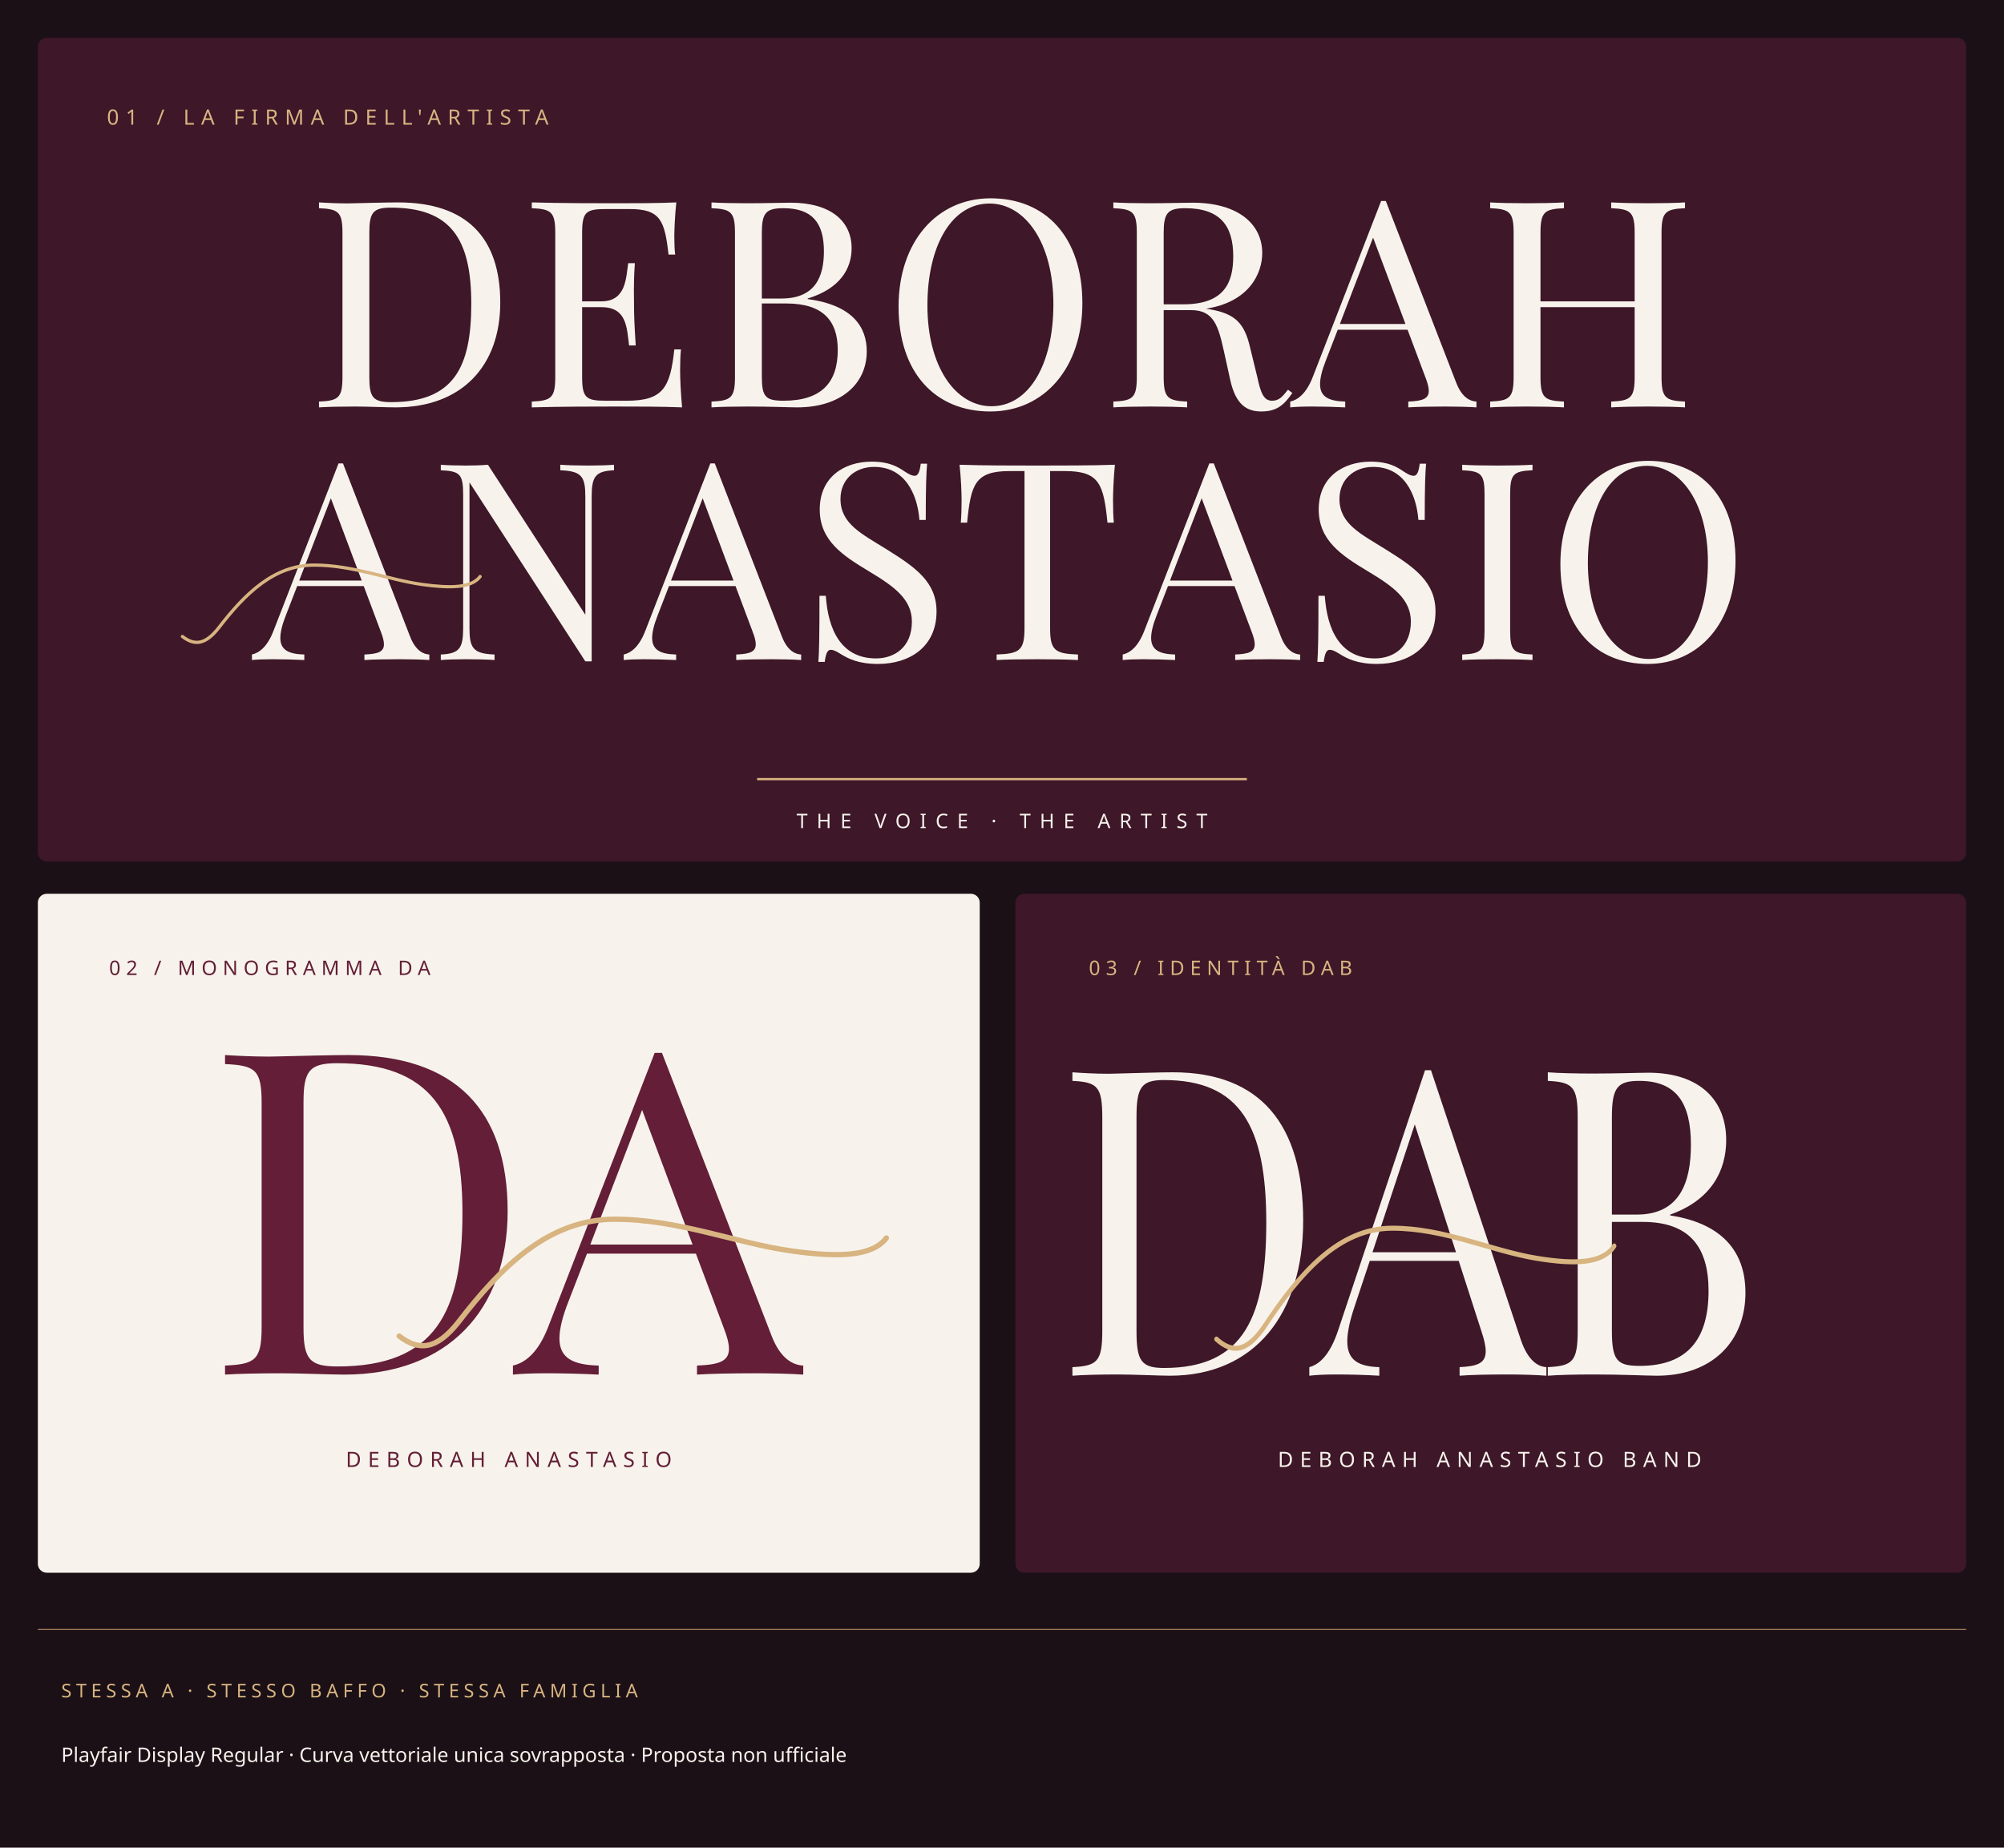
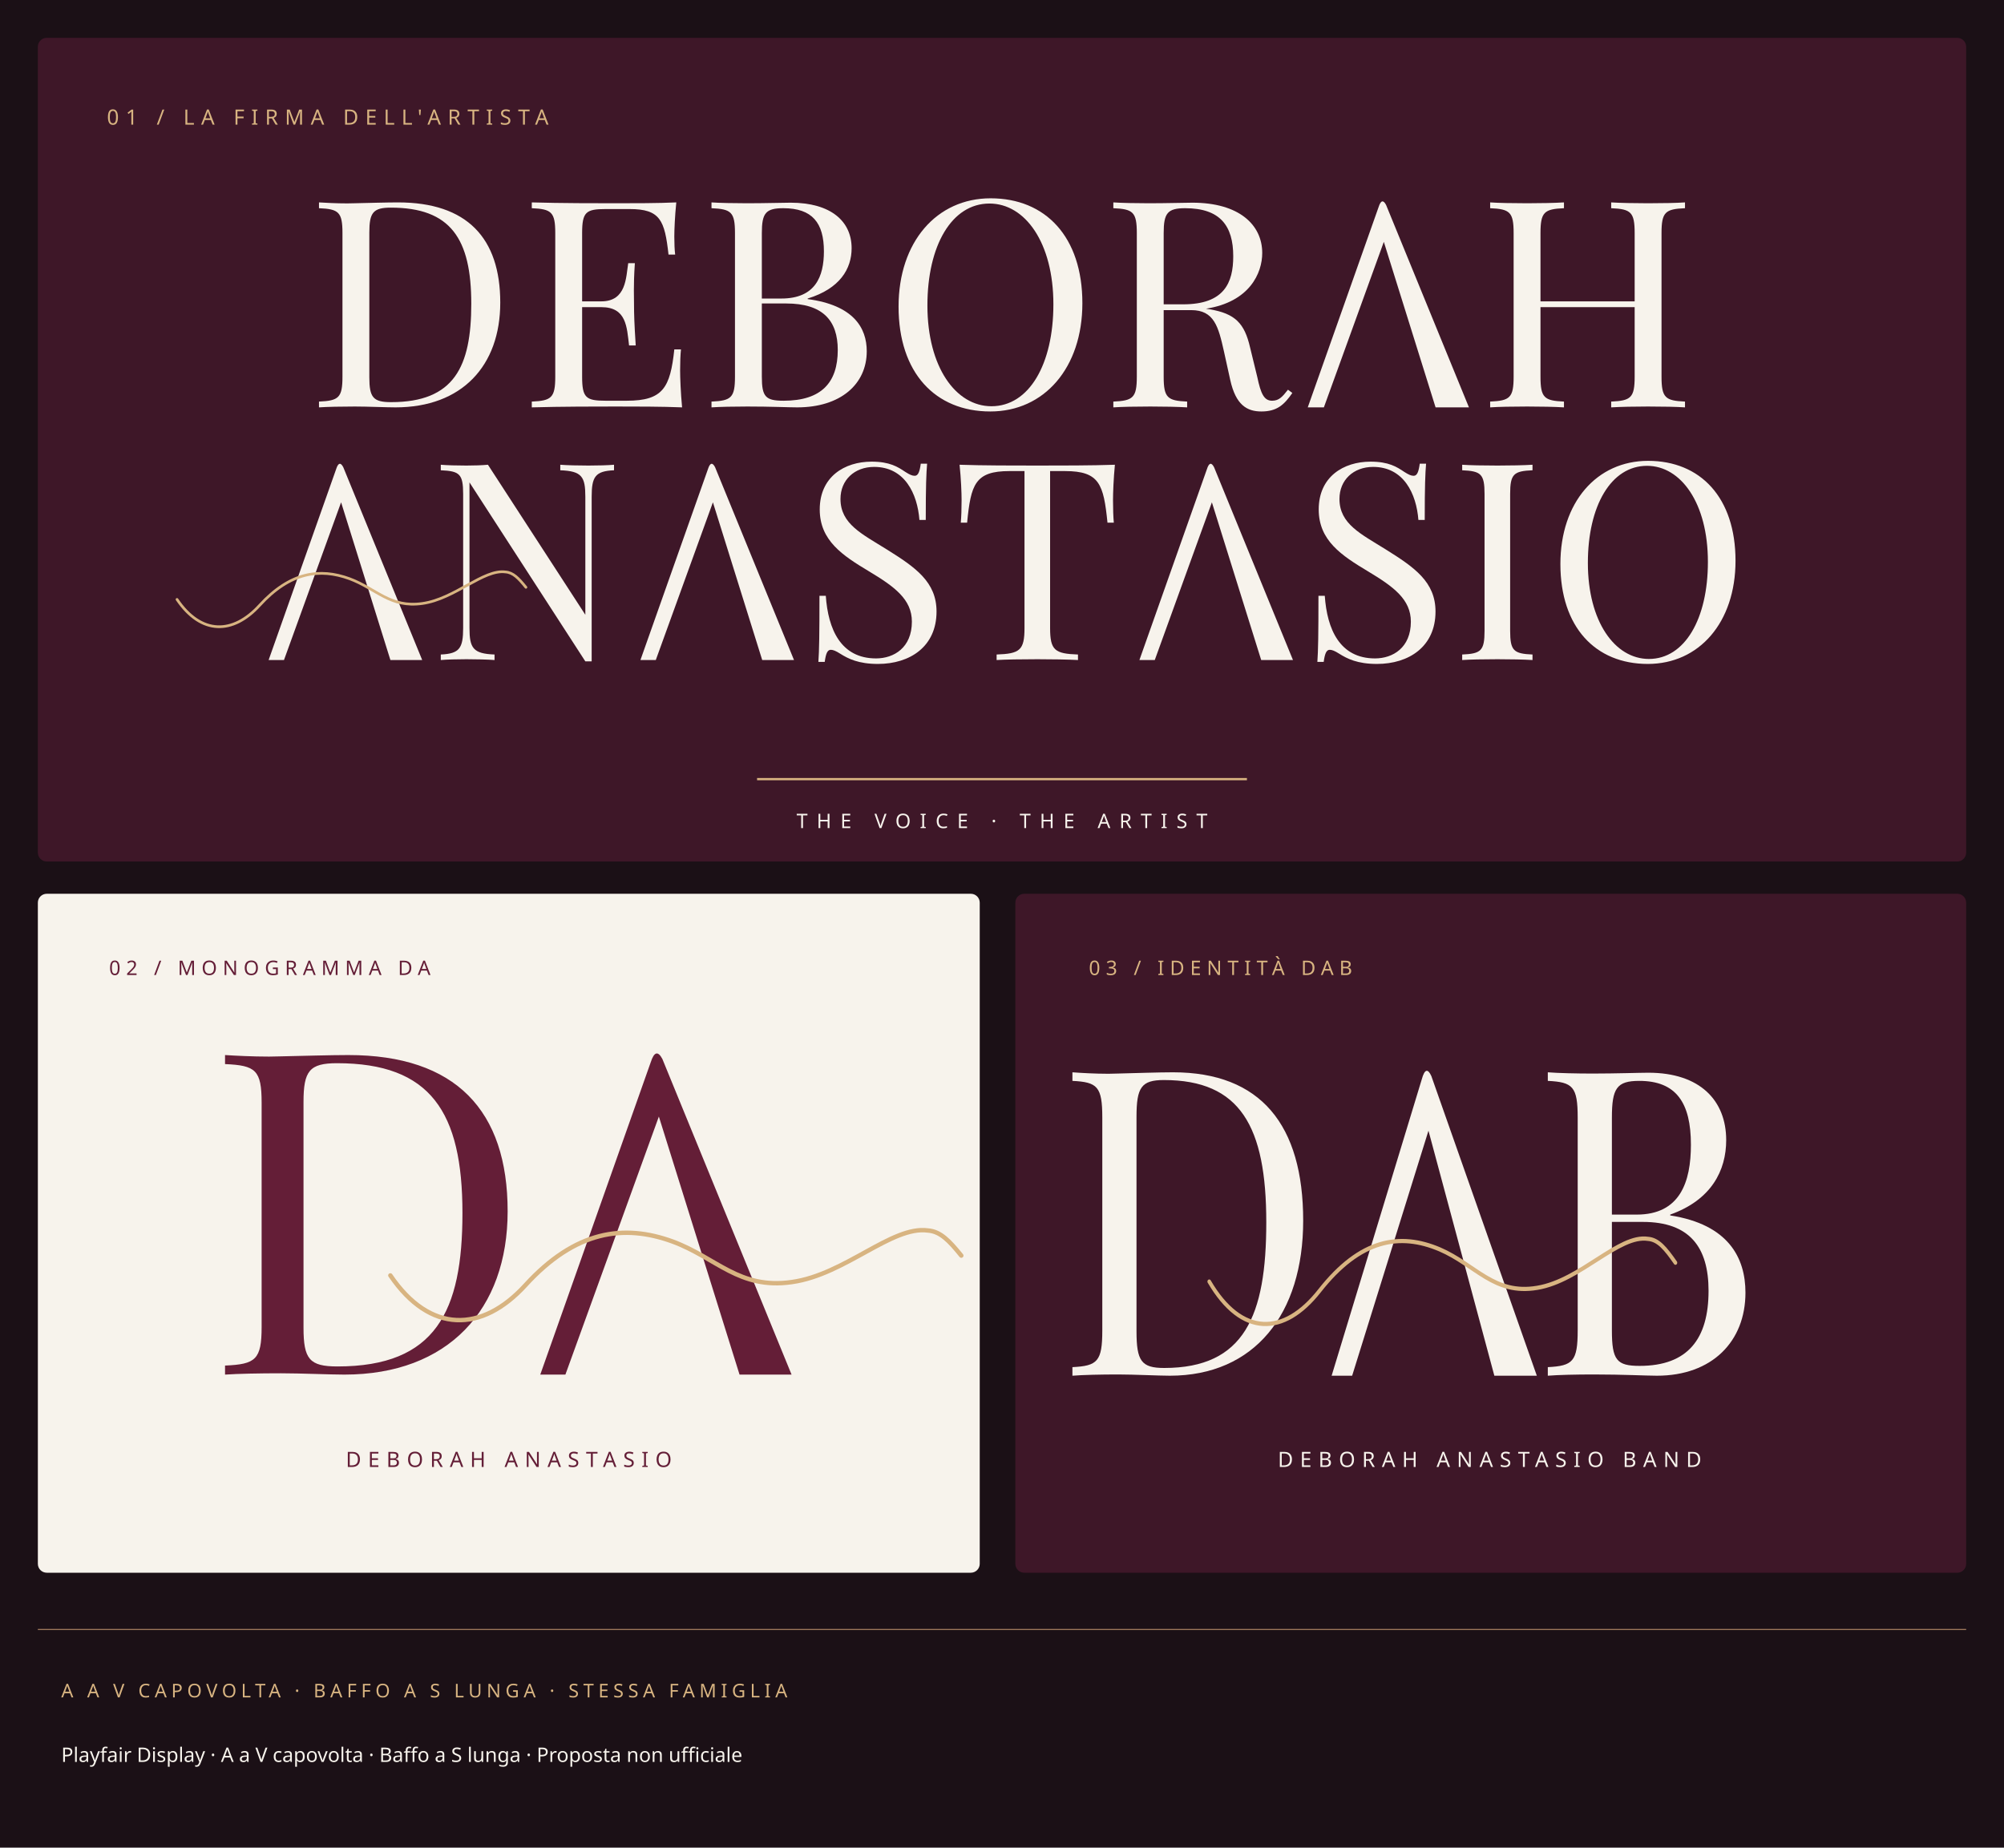
<svg xmlns="http://www.w3.org/2000/svg" viewBox="0 0 1800 1660" width="1800" height="1660" role="img" aria-label="Deborah Anastasio · sistema SVG con baffo identico">
  <defs>
-     <path id="firma-baffo" d="M -530 175 C -440 105 -360 114 -263 236 C -65 494 151 705 448 705 C 737 705 995 597 1250 561 C 1464 531 1617 536 1680 620" fill="none" stroke="#D8B481" stroke-linecap="round" stroke-width="24" />
+     <path id="firma-baffo" d="M -570 450 C -390 185 -155 190 42 405 C 270 655 490 684 710 604 C 910 530 1012 385 1252 420 C 1493 454 1705 676 1868 654 C 1925 650 1965 608 2020 540" fill="none" stroke="#D8B481" stroke-linecap="round" stroke-width="20" />
  </defs>
  <rect width="1800" height="1660" fill="#1B1016" />
  <rect x="34" y="34" width="1732" height="740" rx="8" fill="#3E1728" />
  <text x="96" y="112" style="font:19px sans-serif;letter-spacing:6px" fill="#D8B481">01 / LA FIRMA DELL'ARTISTA</text>
  <g transform="translate(100,90)">
    <g fill="#F7F3EC" transform="translate(175.60,276.00) scale(0.127,-0.127)">
      <path d="M645 1450C567 1450 430 1446 336 1444C319 1444 303 1443 286 1443C210 1443 133 1447 86 1450V1409C225 1403 252 1382 252 1233V217C252 68 225 47 86 41V0C143 4 244 6 340 6C428 6 565 0 627 0C1098 0 1368 295 1368 741C1368 1198 1133 1450 645 1450ZM594 1413C1018 1413 1163 1192 1163 733C1163 287 1042 37 596 37C469 37 442 70 442 213V1237C442 1378 469 1413 594 1413Z" transform="translate(0.00,0)" />
      <path d="M1135 262C1135 319 1137 373 1141 410H1094C1065 139 1014 47 758 47H608C469 47 442 68 442 217V709H578C756 709 758 569 774 438H821C811 594 809 662 809 729C809 759 808 789 808 827C808 874 809 933 815 1020H768C752 922 756 750 578 750H442V1233C442 1382 469 1403 608 1403H778C995 1403 1026 1323 1053 1081H1100C1096 1112 1094 1159 1094 1208C1094 1255 1098 1354 1108 1450C981 1444 805 1444 680 1444C557 1444 287 1444 86 1450V1409C225 1403 252 1382 252 1233V217C252 68 225 47 86 41V0C287 6 557 6 680 6C817 6 1010 6 1149 0C1139 104 1135 211 1135 262Z" transform="translate(1505.00,0)" />
      <path d="M766 770C995 840 1077 981 1077 1126C1077 1315 932 1448 645 1448C596 1448 465 1444 336 1444C246 1444 143 1446 86 1450V1409C225 1403 252 1382 252 1233V217C252 68 225 47 86 41V0C143 4 244 6 340 6C508 6 631 0 692 0C999 0 1184 164 1184 397C1184 563 1090 723 766 766ZM594 1409C799 1409 881 1305 881 1104C881 926 821 770 580 770H442V1233C442 1374 469 1409 594 1409ZM596 47C469 47 442 74 442 217V735H614C874 735 979 614 979 406C979 176 864 47 596 47Z" transform="translate(2776.00,0)" />
      <path d="M760 1479C379 1479 109 1171 109 713C109 244 369 -29 758 -29C1139 -29 1409 279 1409 737C1409 1206 1149 1479 760 1479ZM752 1442C1004 1442 1204 1165 1204 729C1204 305 1032 8 766 8C514 8 313 285 313 721C313 1145 485 1442 752 1442Z" transform="translate(4076.00,0)" />
      <path d="M1321 125C1283 77 1259 47 1209 47C1152 47 1129 96 1104 215L1053 424C1014 594 948 664 766 694L741 698C1050 746 1139 950 1139 1092C1139 1292 975 1448 645 1448C596 1448 465 1444 336 1444C246 1444 143 1446 86 1450V1409C225 1403 252 1382 252 1233V217C252 68 225 47 86 41V0C143 4 242 6 348 6C442 6 545 4 608 0V41C469 47 442 68 442 217V688H637C799 688 829 571 868 397L913 193C952 18 1030 -29 1133 -29C1243 -29 1294 18 1352 102ZM594 1409C842 1409 934 1284 934 1069C934 881 870 729 580 729H442V1233C442 1374 469 1409 594 1409Z" transform="translate(5618.00,0)" />
-       <path d="M662 1460H629L147 219C100 96 39 53 -14 41V0C27 4 70 6 139 6C211 6 297 4 375 0V41C258 44 197 75 197 164C197 206 210 261 238 332L322 549H816L942 213C958 172 966 141 966 117C966 60 920 45 821 41V0C879 4 977 6 1083 6C1161 6 1247 4 1303 0V41C1260 43 1202 68 1161 172ZM801 590H337L572 1201Z" transform="translate(6969.00,0)" />
+       <path d="M 110 0 L 611 1417 Q 634 1489 664 1432 L 1250 0 L 1014 0 L 648 1171 L 224 0 Z" transform="translate(6969.00,0)" />
      <path d="M1464 1450C1407 1446 1309 1444 1202 1444C1108 1444 1006 1446 942 1450V1409C1081 1403 1108 1382 1108 1233V750H442V1233C442 1382 469 1403 608 1409V1450C545 1446 442 1444 348 1444C242 1444 143 1446 86 1450V1409C225 1403 252 1382 252 1233V217C252 68 225 47 86 41V0C143 4 242 6 348 6C442 6 545 4 608 0V41C469 47 442 68 442 217V709H1108V217C1108 68 1081 47 942 41V0C1006 4 1108 6 1202 6C1309 6 1407 4 1464 0V41C1325 47 1298 68 1298 217V1233C1298 1382 1325 1403 1464 1409Z" transform="translate(8283.00,0)" />
    </g>
    <g fill="#F7F3EC" transform="translate(127.97,503.00) scale(0.121,-0.121)">
-       <path d="M662 1460H629L147 219C100 96 39 53 -14 41V0C27 4 70 6 139 6C211 6 297 4 375 0V41C258 44 197 75 197 164C197 206 210 261 238 332L322 549H816L942 213C958 172 966 141 966 117C966 60 920 45 821 41V0C879 4 977 6 1083 6C1161 6 1247 4 1303 0V41C1260 43 1202 68 1161 172ZM801 590H337L572 1201Z" transform="translate(0.00,0)" />
+       <path d="M 110 0 L 611 1417 Q 634 1489 664 1432 L 1250 0 L 1014 0 L 648 1171 L 224 0 Z" transform="translate(0.00,0)" />
      <path d="M1372 1450C1327 1446 1251 1444 1182 1444C1112 1444 1022 1446 973 1450V1409C1133 1403 1159 1362 1159 1212V336L436 1450C391 1446 336 1444 276 1444C207 1444 131 1446 86 1450V1409C225 1403 252 1382 252 1233V238C252 88 225 47 86 41V0C131 4 207 6 276 6C346 6 436 4 485 0V41C326 47 299 88 299 238V1319L1159 -10H1206V1212C1206 1362 1233 1403 1372 1409Z" transform="translate(1302.00,0)" />
-       <path d="M662 1460H629L147 219C100 96 39 53 -14 41V0C27 4 70 6 139 6C211 6 297 4 375 0V41C258 44 197 75 197 164C197 206 210 261 238 332L322 549H816L942 213C958 172 966 141 966 117C966 60 920 45 821 41V0C879 4 977 6 1083 6C1161 6 1247 4 1303 0V41C1260 43 1202 68 1161 172ZM801 590H337L572 1201Z" transform="translate(2760.00,0)" />
+       <path d="M 110 0 L 611 1417 Q 634 1489 664 1432 L 1250 0 L 1014 0 L 648 1171 L 224 0 Z" transform="translate(2760.00,0)" />
      <path d="M524 1473C322 1473 139 1360 139 1118C139 887 309 776 504 659C694 545 823 451 823 285C823 92 690 12 557 12C295 12 201 229 184 477H137C137 188 135 70 129 -14H176C184 45 195 76 221 76C238 76 258 68 291 47C350 10 426 -29 571 -29C809 -29 1006 100 1006 360C1006 580 850 688 637 821C453 936 293 1010 293 1196C293 1337 397 1434 543 1434C770 1434 864 1235 879 1040H926C926 1298 930 1386 936 1458H889C881 1399 870 1368 844 1368C825 1368 807 1376 774 1397C719 1434 659 1473 524 1473Z" transform="translate(4062.00,0)" />
      <path d="M1212 1450C1042 1444 805 1444 637 1444C469 1444 229 1444 59 1450C70 1346 74 1239 74 1188C74 1122 72 1063 68 1020H115C143 1305 174 1403 430 1403H541V238C541 72 506 47 334 41V0C399 4 514 6 637 6C748 6 866 4 938 0V41C766 47 731 72 731 238V1403H842C1098 1403 1128 1305 1157 1020H1204C1200 1063 1198 1122 1198 1188C1198 1239 1202 1346 1212 1450Z" transform="translate(5180.00,0)" />
-       <path d="M662 1460H629L147 219C100 96 39 53 -14 41V0C27 4 70 6 139 6C211 6 297 4 375 0V41C258 44 197 75 197 164C197 206 210 261 238 332L322 549H816L942 213C958 172 966 141 966 117C966 60 920 45 821 41V0C879 4 977 6 1083 6C1161 6 1247 4 1303 0V41C1260 43 1202 68 1161 172ZM801 590H337L572 1201Z" transform="translate(6464.00,0)" />
+       <path d="M 110 0 L 611 1417 Q 634 1489 664 1432 L 1250 0 L 1014 0 L 648 1171 L 224 0 Z" transform="translate(6464.00,0)" />
      <path d="M524 1473C322 1473 139 1360 139 1118C139 887 309 776 504 659C694 545 823 451 823 285C823 92 690 12 557 12C295 12 201 229 184 477H137C137 188 135 70 129 -14H176C184 45 195 76 221 76C238 76 258 68 291 47C350 10 426 -29 571 -29C809 -29 1006 100 1006 360C1006 580 850 688 637 821C453 936 293 1010 293 1196C293 1337 397 1434 543 1434C770 1434 864 1235 879 1040H926C926 1298 930 1386 936 1458H889C881 1399 870 1368 844 1368C825 1368 807 1376 774 1397C719 1434 659 1473 524 1473Z" transform="translate(7766.00,0)" />
      <path d="M608 1450C545 1446 442 1444 348 1444C242 1444 143 1446 86 1450V1409C225 1403 252 1382 252 1233V217C252 68 225 47 86 41V0C143 4 242 6 348 6C442 6 545 4 608 0V41C469 47 442 68 442 217V1233C442 1382 469 1403 608 1409Z" transform="translate(8884.00,0)" />
      <path d="M760 1479C379 1479 109 1171 109 713C109 244 369 -29 758 -29C1139 -29 1409 279 1409 737C1409 1206 1149 1479 760 1479ZM752 1442C1004 1442 1204 1165 1204 729C1204 305 1032 8 766 8C514 8 313 285 313 721C313 1145 485 1442 752 1442Z" transform="translate(9590.00,0)" />
    </g>
    <g class="signature-flourish" transform="translate(127.97,503.00) scale(0.121,-0.121)">
      <use href="#firma-baffo" />
    </g>
  </g>
  <path d="M680 700H1120" stroke="#D8B481" stroke-width="2" />
  <text x="900" y="744" text-anchor="middle" fill="#F7F3EC" style="font:18px sans-serif;letter-spacing:8px">THE VOICE · THE ARTIST</text>
  <rect x="34" y="803" width="846" height="610" rx="8" fill="#F7F3EC" />
  <text x="98" y="876" fill="#641E37" style="font:18px sans-serif;letter-spacing:5px">02 / MONOGRAMMA DA</text>
  <g transform="translate(32,870)">
    <g fill="#641E37" transform="translate(153.10,365.00) scale(0.198,-0.198)">
      <path d="M645 1450C567 1450 430 1446 336 1444C319 1444 303 1443 286 1443C210 1443 133 1447 86 1450V1409C225 1403 252 1382 252 1233V217C252 68 225 47 86 41V0C143 4 244 6 340 6C428 6 565 0 627 0C1098 0 1368 295 1368 741C1368 1198 1133 1450 645 1450ZM594 1413C1018 1413 1163 1192 1163 733C1163 287 1042 37 596 37C469 37 442 70 442 213V1237C442 1378 469 1413 594 1413Z" transform="translate(0.00,0)" />
-       <path d="M662 1460H629L147 219C100 96 39 53 -14 41V0C27 4 70 6 139 6C211 6 297 4 375 0V41C258 44 197 75 197 164C197 206 210 261 238 332L322 549H816L942 213C958 172 966 141 966 117C966 60 920 45 821 41V0C879 4 977 6 1083 6C1161 6 1247 4 1303 0V41C1260 43 1202 68 1161 172ZM801 590H337L572 1201Z" transform="translate(1406.00,0)" />
+       <path d="M 110 0 L 611 1417 Q 634 1489 664 1432 L 1250 0 L 1014 0 L 648 1171 L 224 0 Z" transform="translate(1406.00,0)" />
    </g>
    <g class="signature-flourish" transform="translate(431.48,365.00) scale(0.198,-0.198)">
      <use href="#firma-baffo" />
    </g>
  </g>
  <text x="457" y="1318" text-anchor="middle" fill="#641E37" style="font:19px sans-serif;letter-spacing:6px">DEBORAH ANASTASIO</text>
  <rect x="912" y="803" width="854" height="610" rx="8" fill="#3E1728" />
  <text x="978" y="876" fill="#D8B481" style="font:18px sans-serif;letter-spacing:5px">03 / IDENTITÀ DAB</text>
  <g transform="translate(836,870) scale(.86,1)">
    <g fill="#F7F3EC" transform="translate(131.80,366.00) scale(0.188,-0.188)">
      <path d="M645 1450C567 1450 430 1446 336 1444C319 1444 303 1443 286 1443C210 1443 133 1447 86 1450V1409C225 1403 252 1382 252 1233V217C252 68 225 47 86 41V0C143 4 244 6 340 6C428 6 565 0 627 0C1098 0 1368 295 1368 741C1368 1198 1133 1450 645 1450ZM594 1413C1018 1413 1163 1192 1163 733C1163 287 1042 37 596 37C469 37 442 70 442 213V1237C442 1378 469 1413 594 1413Z" transform="translate(0.00,0)" />
-       <path d="M662 1460H629L147 219C100 96 39 53 -14 41V0C27 4 70 6 139 6C211 6 297 4 375 0V41C258 44 197 75 197 164C197 206 210 261 238 332L322 549H816L942 213C958 172 966 141 966 117C966 60 920 45 821 41V0C879 4 977 6 1083 6C1161 6 1247 4 1303 0V41C1260 43 1202 68 1161 172ZM801 590H337L572 1201Z" transform="translate(1416.00,0)" />
+       <path d="M 110 0 L 611 1417 Q 634 1489 664 1432 L 1250 0 L 1014 0 L 648 1171 L 224 0 Z" transform="translate(1416.00,0)" />
      <path d="M766 770C995 840 1077 981 1077 1126C1077 1315 932 1448 645 1448C596 1448 465 1444 336 1444C246 1444 143 1446 86 1450V1409C225 1403 252 1382 252 1233V217C252 68 225 47 86 41V0C143 4 244 6 340 6C508 6 631 0 692 0C999 0 1184 164 1184 397C1184 563 1090 723 766 766ZM594 1409C799 1409 881 1305 881 1104C881 926 821 770 580 770H442V1233C442 1374 469 1409 594 1409ZM596 47C469 47 442 74 442 217V735H614C874 735 979 614 979 406C979 176 864 47 596 47Z" transform="translate(2641.00,0)" />
    </g>
    <g class="signature-flourish" transform="translate(398.01,366.00) scale(0.188,-0.188)">
      <use href="#firma-baffo" />
    </g>
  </g>
  <text x="1338" y="1318" text-anchor="middle" fill="#F7F3EC" style="font:19px sans-serif;letter-spacing:6px">DEBORAH ANASTASIO BAND</text>
  <path d="M34 1464H1766" stroke="#9C775B" stroke-width="1" />
-   <text x="55" y="1525" fill="#D8B481" style="font:17px sans-serif;letter-spacing:4px">STESSA A · STESSO BAFFO · STESSA FAMIGLIA</text>
-   <text x="55" y="1583" fill="#F7F3EC" style="font:18px sans-serif">Playfair Display Regular · Curva vettoriale unica sovrapposta · Proposta non ufficiale</text>
+   <text x="55" y="1525" fill="#D8B481" style="font:17px sans-serif;letter-spacing:4px">A A V CAPOVOLTA · BAFFO A S LUNGA · STESSA FAMIGLIA</text>
+   <text x="55" y="1583" fill="#F7F3EC" style="font:18px sans-serif">Playfair Display · A a V capovolta · Baffo a S lunga · Proposta non ufficiale</text>
</svg>
